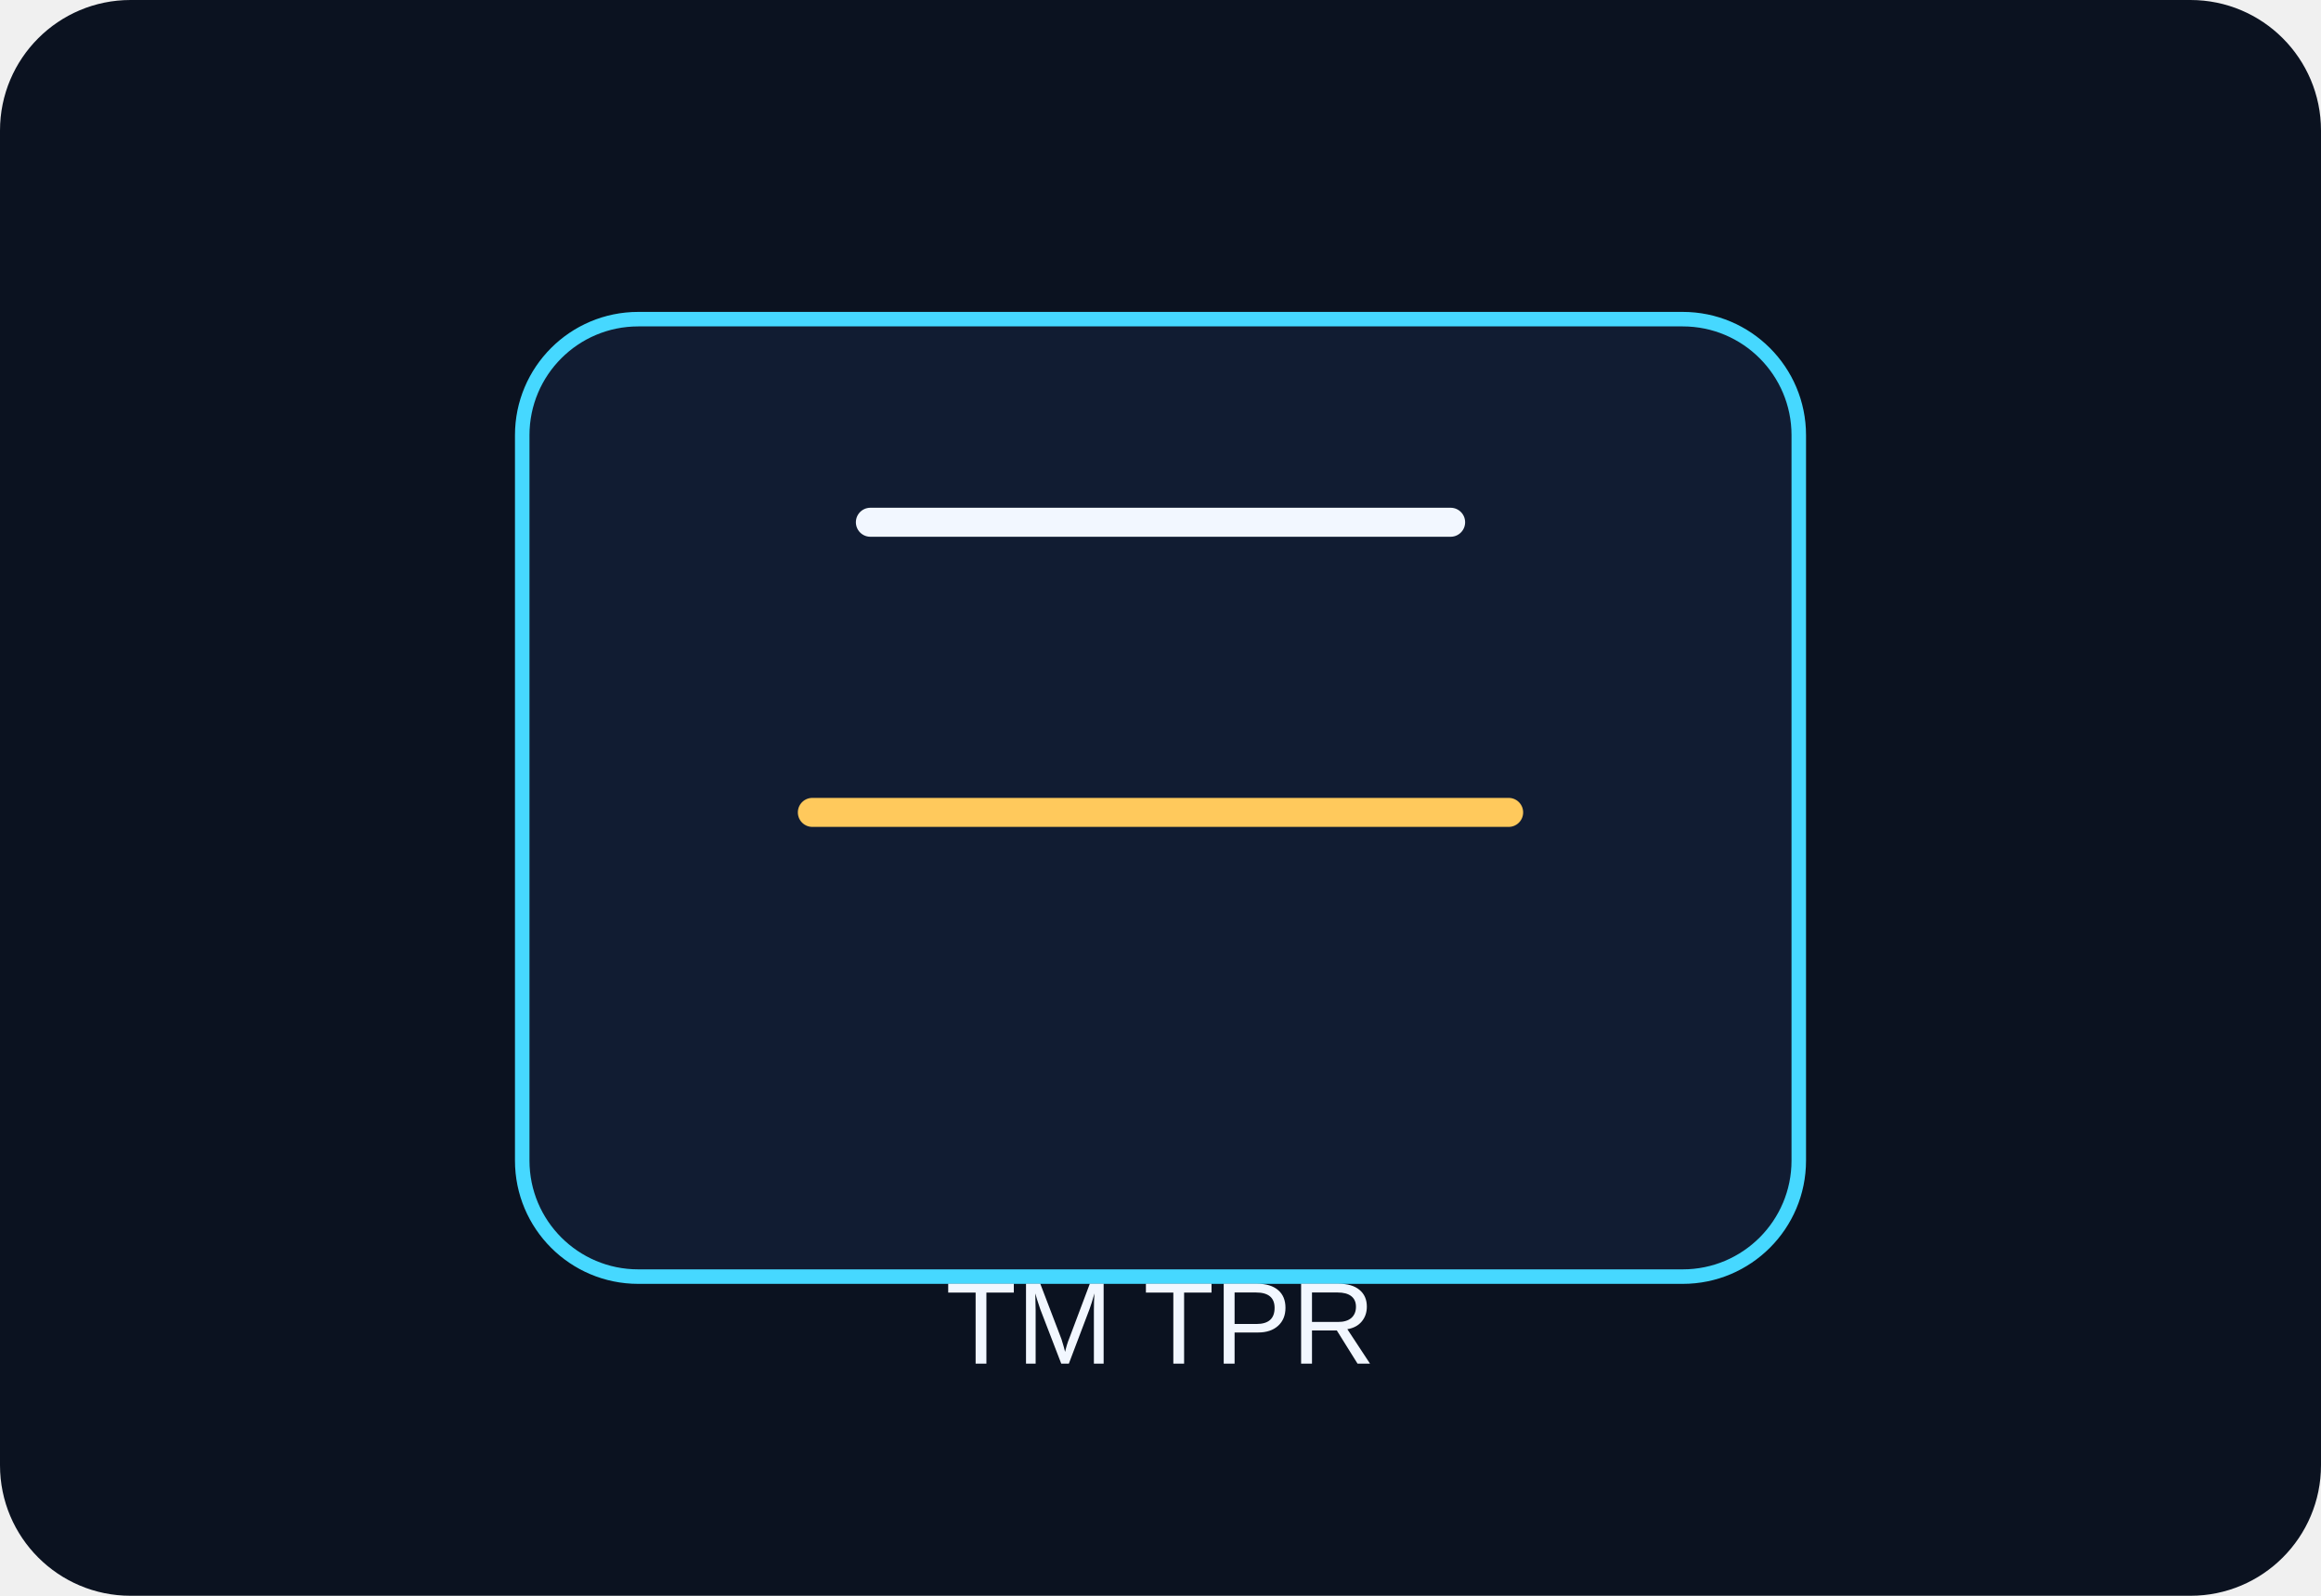
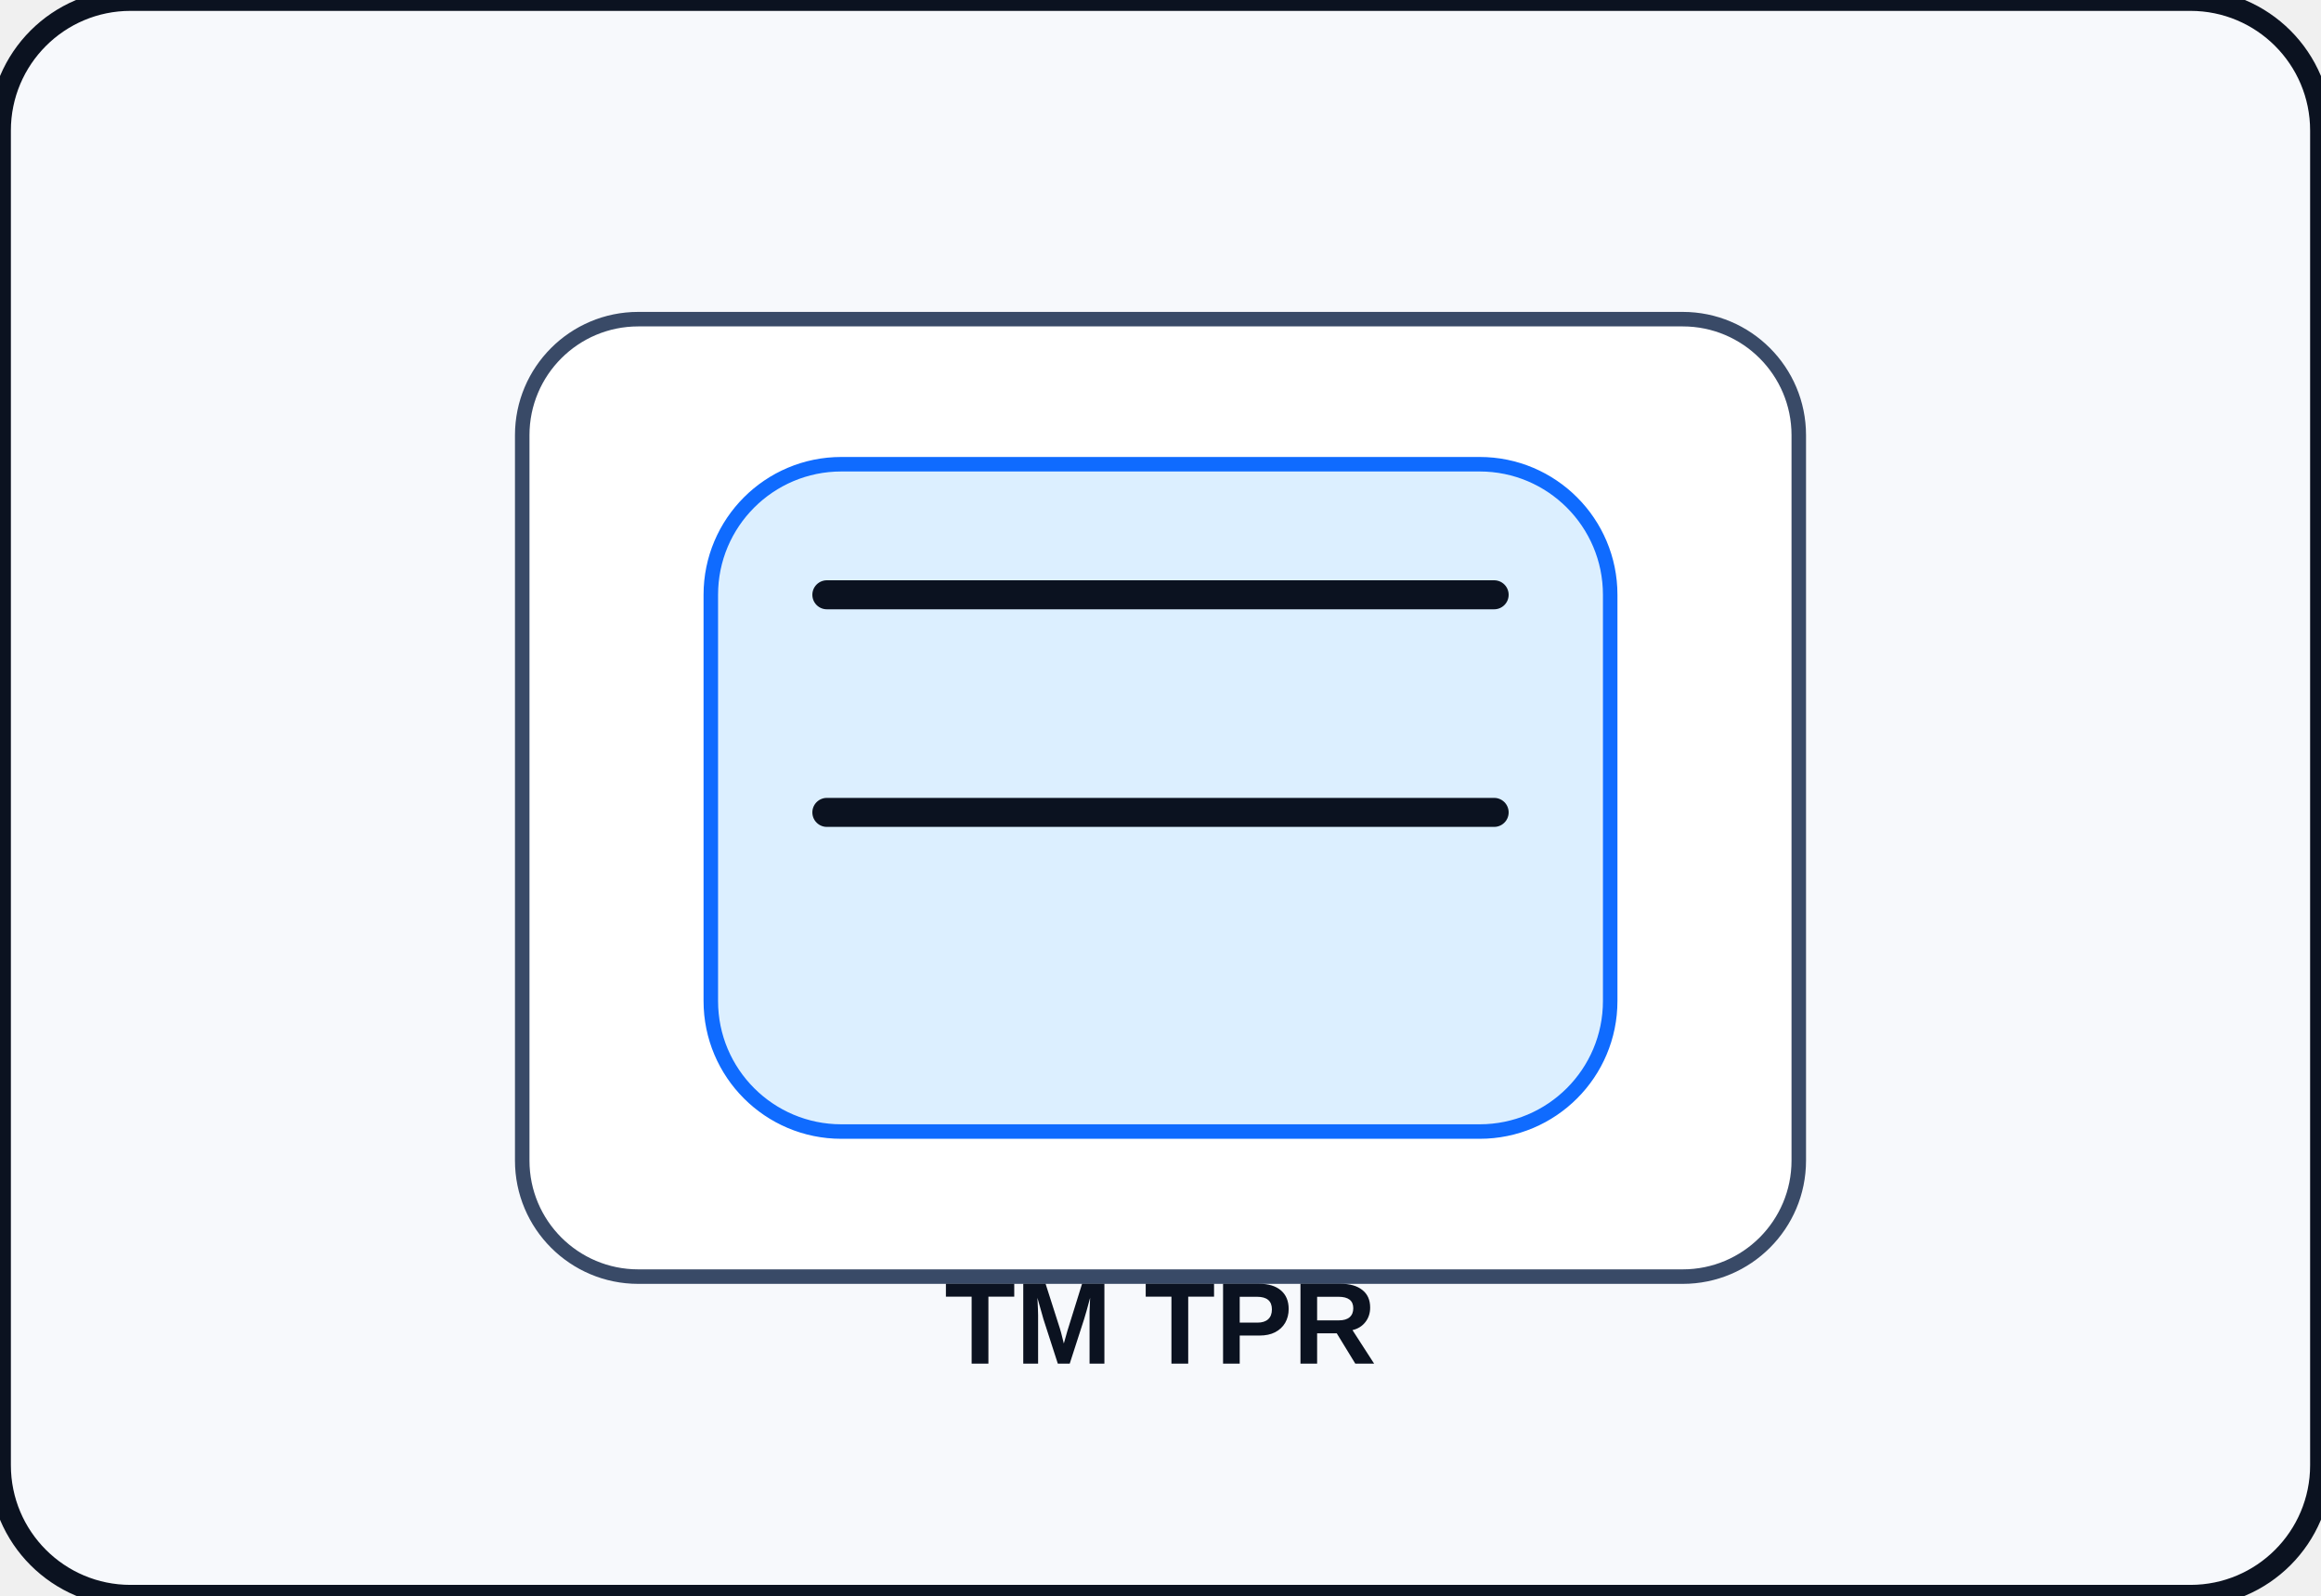
<svg xmlns="http://www.w3.org/2000/svg" width="320" height="220" viewBox="0 0 320 220">
-   <rect width="320" height="220" rx="18" fill="#0b1220" />
-   <rect x="72" y="44" width="176" height="132" rx="16" fill="#111c32" stroke="#46d8ff" stroke-width="2" />
-   <path d="M120 72h80" stroke="#f2f7ff" stroke-width="4" stroke-linecap="round" />
-   <path d="M112 112h96" stroke="#ffc95c" stroke-width="4" stroke-linecap="round" />
-   <text x="160" y="188" text-anchor="middle" font-family="Arial, sans-serif" font-size="16" fill="#f2f7ff">TM TPR</text>
+   <rect width="320" height="220" rx="18" fill="#f7f9fc" stroke="#0b1220" stroke-width="3" />
+   <rect x="72" y="44" width="176" height="132" rx="16" fill="#ffffff" stroke="#394a67" stroke-width="2" />
+   <rect x="98" y="64" width="124" height="92" rx="18" fill="#dcefff" stroke="#0f6bff" stroke-width="2" />
+   <path d="M114 82h92" stroke="#0b1220" stroke-width="4" stroke-linecap="round" />
+   <path d="M114 112h92" stroke="#0b1220" stroke-width="4" stroke-linecap="round" />
+   <text x="160" y="188" text-anchor="middle" font-family="Arial, sans-serif" font-size="16" font-weight="700" fill="#0b1220">TM TPR</text>
</svg>
